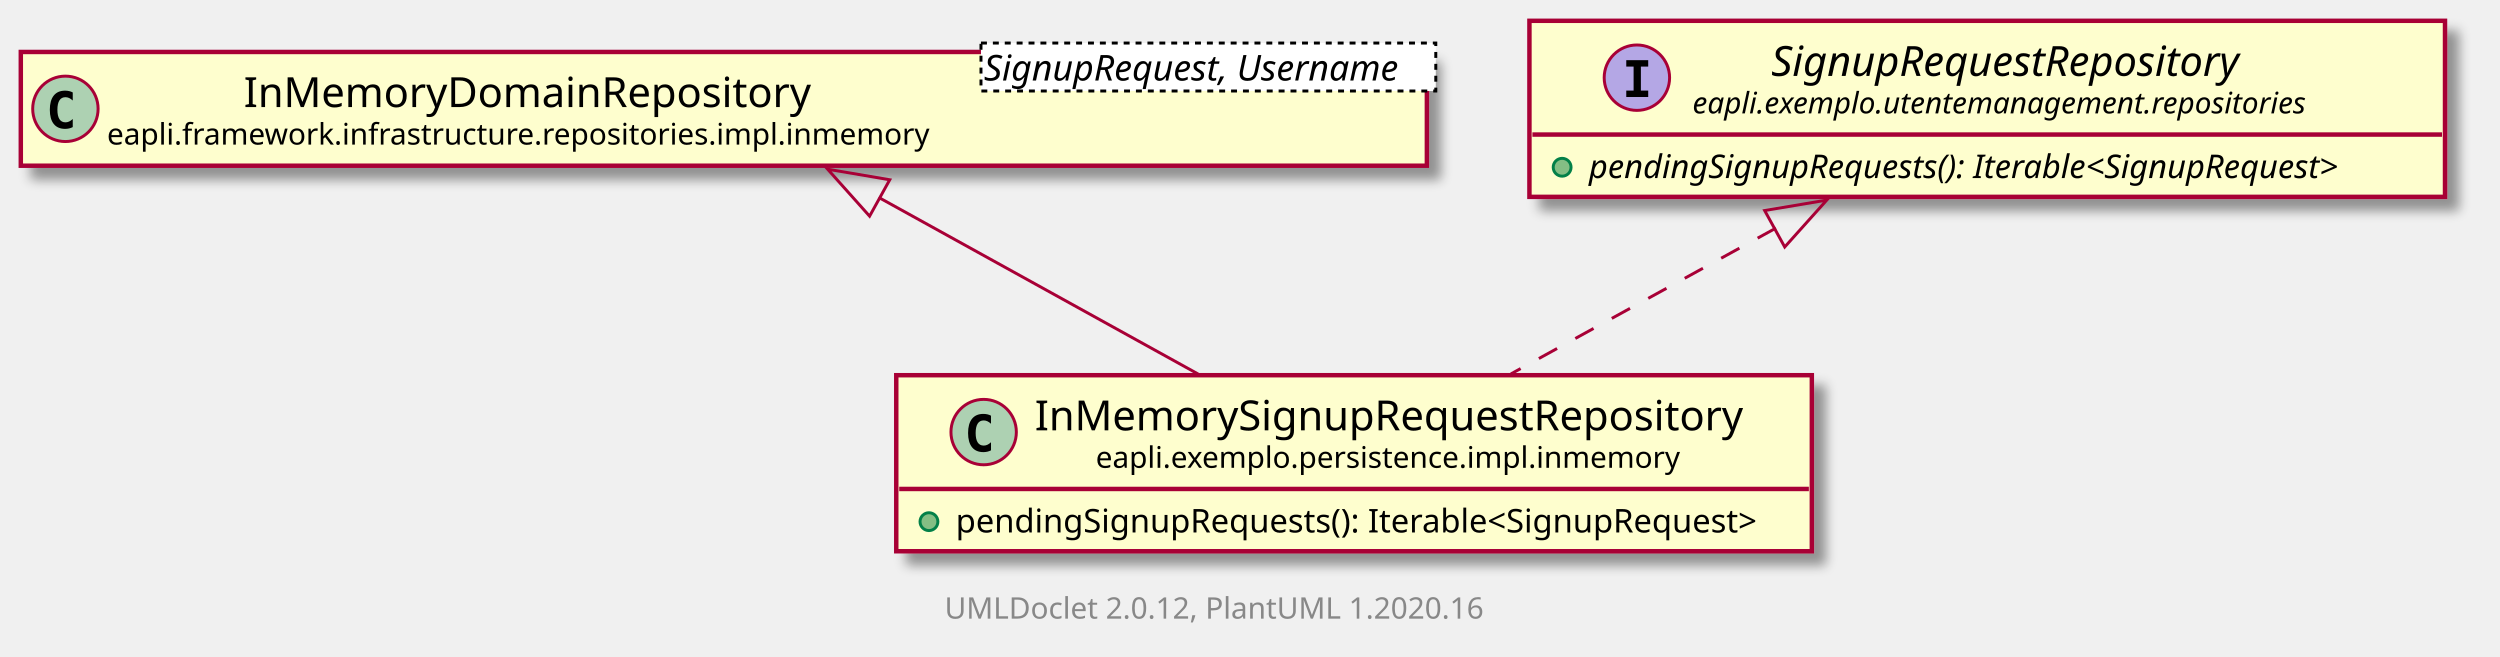
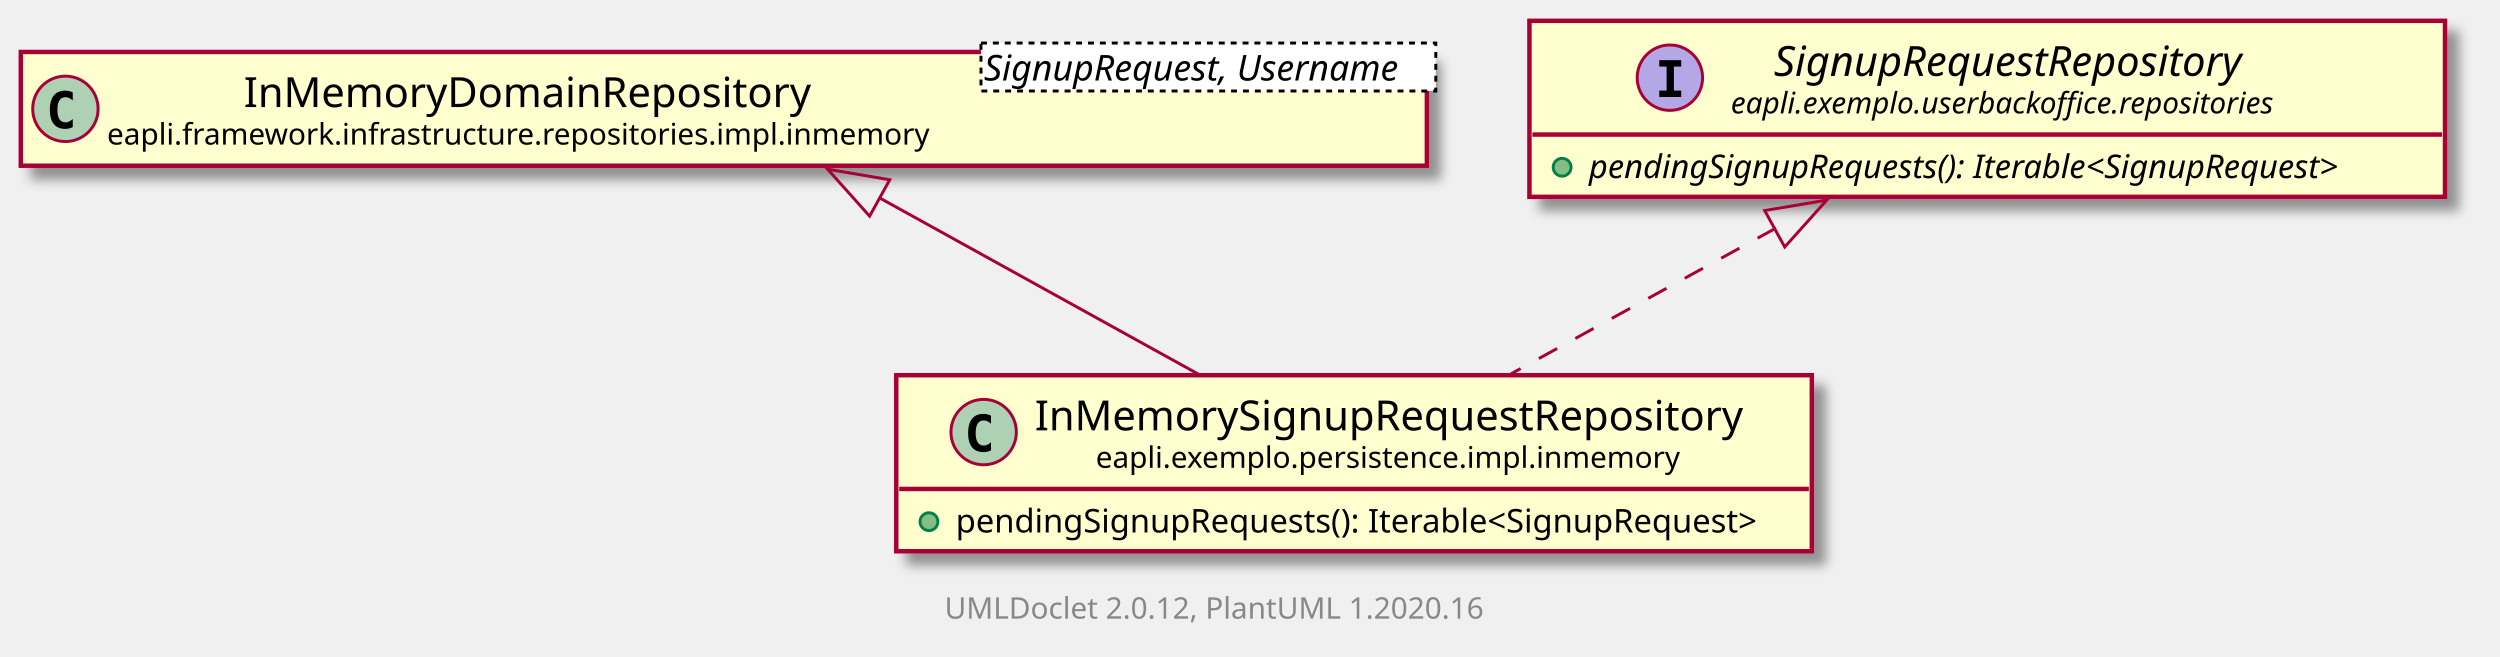
<svg xmlns="http://www.w3.org/2000/svg" xmlns:xlink="http://www.w3.org/1999/xlink" contentScriptType="application/ecmascript" contentStyleType="text/css" height="221px" preserveAspectRatio="none" style="width:841px;height:221px;" version="1.1" viewBox="0 0 841 221" width="841px" zoomAndPan="magnify">
  <defs>
-     <filter height="300%" id="fbr1en18mlhz" width="300%" x="-1" y="-1">
+     <filter height="300%" id="f97wkqntcs5k5" width="300%" x="-1" y="-1">
      <feGaussianBlur result="blurOut" stdDeviation="2.0" />
      <feColorMatrix in="blurOut" result="blurOut2" type="matrix" values="0 0 0 0 0 0 0 0 0 0 0 0 0 0 0 0 0 0 .4 0" />
      <feOffset dx="4.0" dy="4.0" in="blurOut2" result="blurOut3" />
      <feBlend in="SourceGraphic" in2="blurOut3" mode="normal" />
    </filter>
  </defs>
  <g>
    <a href="InMemorySignupRequestRepository.html" target="_top" title="InMemorySignupRequestRepository.html" xlink:actuate="onRequest" xlink:href="InMemorySignupRequestRepository.html" xlink:show="new" xlink:title="InMemorySignupRequestRepository.html" xlink:type="simple">
-       <rect codeLine="5" fill="#FEFECE" filter="url(#fbr1en18mlhz)" height="59.221" id="eapli.exemplo.persistence.impl.inmemory.InMemorySignupRequestRepository" style="stroke: #A80036; stroke-width: 1.5;" width="308" x="301.5" y="126.22" />
+       <rect codeLine="5" fill="#FEFECE" filter="url(#f97wkqntcs5k5)" height="59.221" id="eapli.exemplo.persistence.impl.inmemory.InMemorySignupRequestRepository" style="stroke: #A80036; stroke-width: 1.5;" width="308" x="301.5" y="126.22" />
      <ellipse cx="330.9" cy="145.353" fill="#ADD1B2" rx="11" ry="11" style="stroke: #A80036; stroke-width: 1.0;" />
      <path d="M333.373,151.496 Q332.792,151.795 332.153,151.944 Q331.514,152.094 330.808,152.094 Q328.301,152.094 326.981,150.442 Q325.662,148.79 325.662,145.669 Q325.662,142.539 326.981,140.887 Q328.301,139.236 330.808,139.236 Q331.514,139.236 332.161,139.385 Q332.809,139.535 333.373,139.833 L333.373,142.556 Q332.742,141.975 332.149,141.705 Q331.555,141.435 330.924,141.435 Q329.58,141.435 328.895,142.502 Q328.21,143.569 328.21,145.669 Q328.21,147.761 328.895,148.827 Q329.58,149.894 330.924,149.894 Q331.555,149.894 332.149,149.624 Q332.742,149.354 333.373,148.773 Z " />
      <text fill="#000000" font-family="sans-serif" font-size="14" lengthAdjust="spacingAndGlyphs" textLength="244" x="348.1" y="144.755">InMemorySignupRequestRepository</text>
      <text fill="#000000" font-family="sans-serif" font-size="10" lengthAdjust="spacingAndGlyphs" textLength="203" x="368.6" y="157.376">eapli.exemplo.persistence.impl.inmemory</text>
      <line style="stroke: #A80036; stroke-width: 1.5;" x1="302.5" x2="608.5" y1="164.486" y2="164.486" />
      <ellipse cx="312.5" cy="175.486" fill="#84BE84" rx="3" ry="3" style="stroke: #038048; stroke-width: 1.0;" />
      <text fill="#000000" font-family="sans-serif" font-size="11" lengthAdjust="spacingAndGlyphs" textLength="282" x="321.5" y="179.12">pendingSignupRequests(): Iterable&lt;SignupRequest&gt;</text>
    </a>
-     <rect codeLine="9" fill="#FEFECE" filter="url(#fbr1en18mlhz)" height="38.266" id="eapli.framework.infrastructure.repositories.impl.inmemory.InMemoryDomainRepository" style="stroke: #A80036; stroke-width: 1.5;" width="473" x="7" y="17.48" />
+     <rect codeLine="9" fill="#FEFECE" filter="url(#f97wkqntcs5k5)" height="38.266" id="eapli.framework.infrastructure.repositories.impl.inmemory.InMemoryDomainRepository" style="stroke: #A80036; stroke-width: 1.5;" width="473" x="7" y="17.48" />
    <ellipse cx="22" cy="36.613" fill="#ADD1B2" rx="11" ry="11" style="stroke: #A80036; stroke-width: 1.0;" />
    <path d="M24.473,42.756 Q23.892,43.055 23.253,43.204 Q22.614,43.353 21.908,43.353 Q19.401,43.353 18.081,41.702 Q16.762,40.05 16.762,36.929 Q16.762,33.799 18.081,32.148 Q19.401,30.496 21.908,30.496 Q22.614,30.496 23.261,30.645 Q23.909,30.794 24.473,31.093 L24.473,33.816 Q23.842,33.235 23.249,32.965 Q22.655,32.695 22.024,32.695 Q20.68,32.695 19.995,33.762 Q19.31,34.829 19.31,36.929 Q19.31,39.02 19.995,40.087 Q20.68,41.154 22.024,41.154 Q22.655,41.154 23.249,40.884 Q23.842,40.614 24.473,40.033 Z " />
    <text fill="#000000" font-family="sans-serif" font-size="14" lengthAdjust="spacingAndGlyphs" textLength="194" x="82" y="36.015">InMemoryDomainRepository</text>
    <text fill="#000000" font-family="sans-serif" font-size="10" lengthAdjust="spacingAndGlyphs" textLength="286" x="36" y="48.636">eapli.framework.infrastructure.repositories.impl.inmemory</text>
    <rect fill="#FFFFFF" height="16.133" style="stroke: #000000; stroke-width: 1.0; stroke-dasharray: 2.0,2.0;" width="153" x="330" y="14.48" />
    <text fill="#000000" font-family="sans-serif" font-size="12" font-style="italic" lengthAdjust="spacingAndGlyphs" textLength="151" x="331" y="27.082">SignupRequest, Username</text>
-     <rect codeLine="10" fill="#FEFECE" filter="url(#fbr1en18mlhz)" height="59.221" id="eapli.exemplo.utentemanagement.repositories.SignupRequestRepository" style="stroke: #A80036; stroke-width: 1.5;" width="308" x="514.5" y="7" />
-     <ellipse cx="550.65" cy="26.133" fill="#B4A7E5" rx="11" ry="11" style="stroke: #A80036; stroke-width: 1.0;" />
-     <path d="M547.078,22.398 L547.078,20.24 L554.457,20.24 L554.457,22.398 L551.992,22.398 L551.992,30.475 L554.457,30.475 L554.457,32.633 L547.078,32.633 L547.078,30.475 L549.543,30.475 L549.543,22.398 Z " />
-     <text fill="#000000" font-family="sans-serif" font-size="14" font-style="italic" lengthAdjust="spacingAndGlyphs" textLength="176" x="595.85" y="25.535">SignupRequestRepository</text>
-     <text fill="#000000" font-family="sans-serif" font-size="10" font-style="italic" lengthAdjust="spacingAndGlyphs" textLength="229" x="569.35" y="38.156">eapli.exemplo.utentemanagement.repositories</text>
+     <rect codeLine="10" fill="#FEFECE" filter="url(#f97wkqntcs5k5)" height="59.221" id="eapli.exemplo.userbackoffice.repositories.SignupRequestRepository" style="stroke: #A80036; stroke-width: 1.5;" width="308" x="514.5" y="7" />
+     <ellipse cx="561.75" cy="26.133" fill="#B4A7E5" rx="11" ry="11" style="stroke: #A80036; stroke-width: 1.0;" />
+     <path d="M558.178,22.398 L558.178,20.24 L565.557,20.24 L565.557,22.398 L563.092,22.398 L563.092,30.475 L565.557,30.475 L565.557,32.633 L558.178,32.633 L558.178,30.475 L560.643,30.475 L560.643,22.398 Z " />
+     <text fill="#000000" font-family="sans-serif" font-size="14" font-style="italic" lengthAdjust="spacingAndGlyphs" textLength="176" x="596.75" y="25.535">SignupRequestRepository</text>
+     <text fill="#000000" font-family="sans-serif" font-size="10" font-style="italic" lengthAdjust="spacingAndGlyphs" textLength="205" x="582.25" y="38.156">eapli.exemplo.userbackoffice.repositories</text>
    <line style="stroke: #A80036; stroke-width: 1.5;" x1="515.5" x2="821.5" y1="45.266" y2="45.266" />
    <ellipse cx="525.5" cy="56.266" fill="#84BE84" rx="3" ry="3" style="stroke: #038048; stroke-width: 1.0;" />
    <text fill="#000000" font-family="sans-serif" font-size="11" font-style="italic" lengthAdjust="spacingAndGlyphs" textLength="282" x="534.5" y="59.9">pendingSignupRequests(): Iterable&lt;SignupRequest&gt;</text>
    <path codeLine="14" d="M295.6,66.42 C328.29,84.49 370.3,107.72 403.06,125.83 " fill="none" id="eapli.framework.infrastructure.repositories.impl.inmemory.InMemoryDomainRepository-backto-eapli.exemplo.persistence.impl.inmemory.InMemorySignupRequestRepository" style="stroke: #A80036; stroke-width: 1.0;" />
    <polygon fill="none" points="292.53,72.72,278.42,56.92,299.31,60.47,292.53,72.72" style="stroke: #A80036; stroke-width: 1.0;" />
-     <path codeLine="15" d="M597.4,76.74 C568.28,92.76 535.19,110.98 508.28,125.78 " fill="none" id="eapli.exemplo.utentemanagement.repositories.SignupRequestRepository-backto-eapli.exemplo.persistence.impl.inmemory.InMemorySignupRequestRepository" style="stroke: #A80036; stroke-width: 1.0; stroke-dasharray: 7.0,7.0;" />
+     <path codeLine="15" d="M597.4,76.74 C568.28,92.76 535.19,110.98 508.28,125.78 " fill="none" id="eapli.exemplo.userbackoffice.repositories.SignupRequestRepository-backto-eapli.exemplo.persistence.impl.inmemory.InMemorySignupRequestRepository" style="stroke: #A80036; stroke-width: 1.0; stroke-dasharray: 7.0,7.0;" />
    <polygon fill="none" points="593.63,70.82,614.52,67.31,600.38,83.09,593.63,70.82" style="stroke: #A80036; stroke-width: 1.0;" />
    <text fill="#888888" font-family="sans-serif" font-size="10" lengthAdjust="spacingAndGlyphs" textLength="188" x="317.75" y="208.109">UMLDoclet 2.0.12, PlantUML 1.2020.16</text>
  </g>
</svg>
